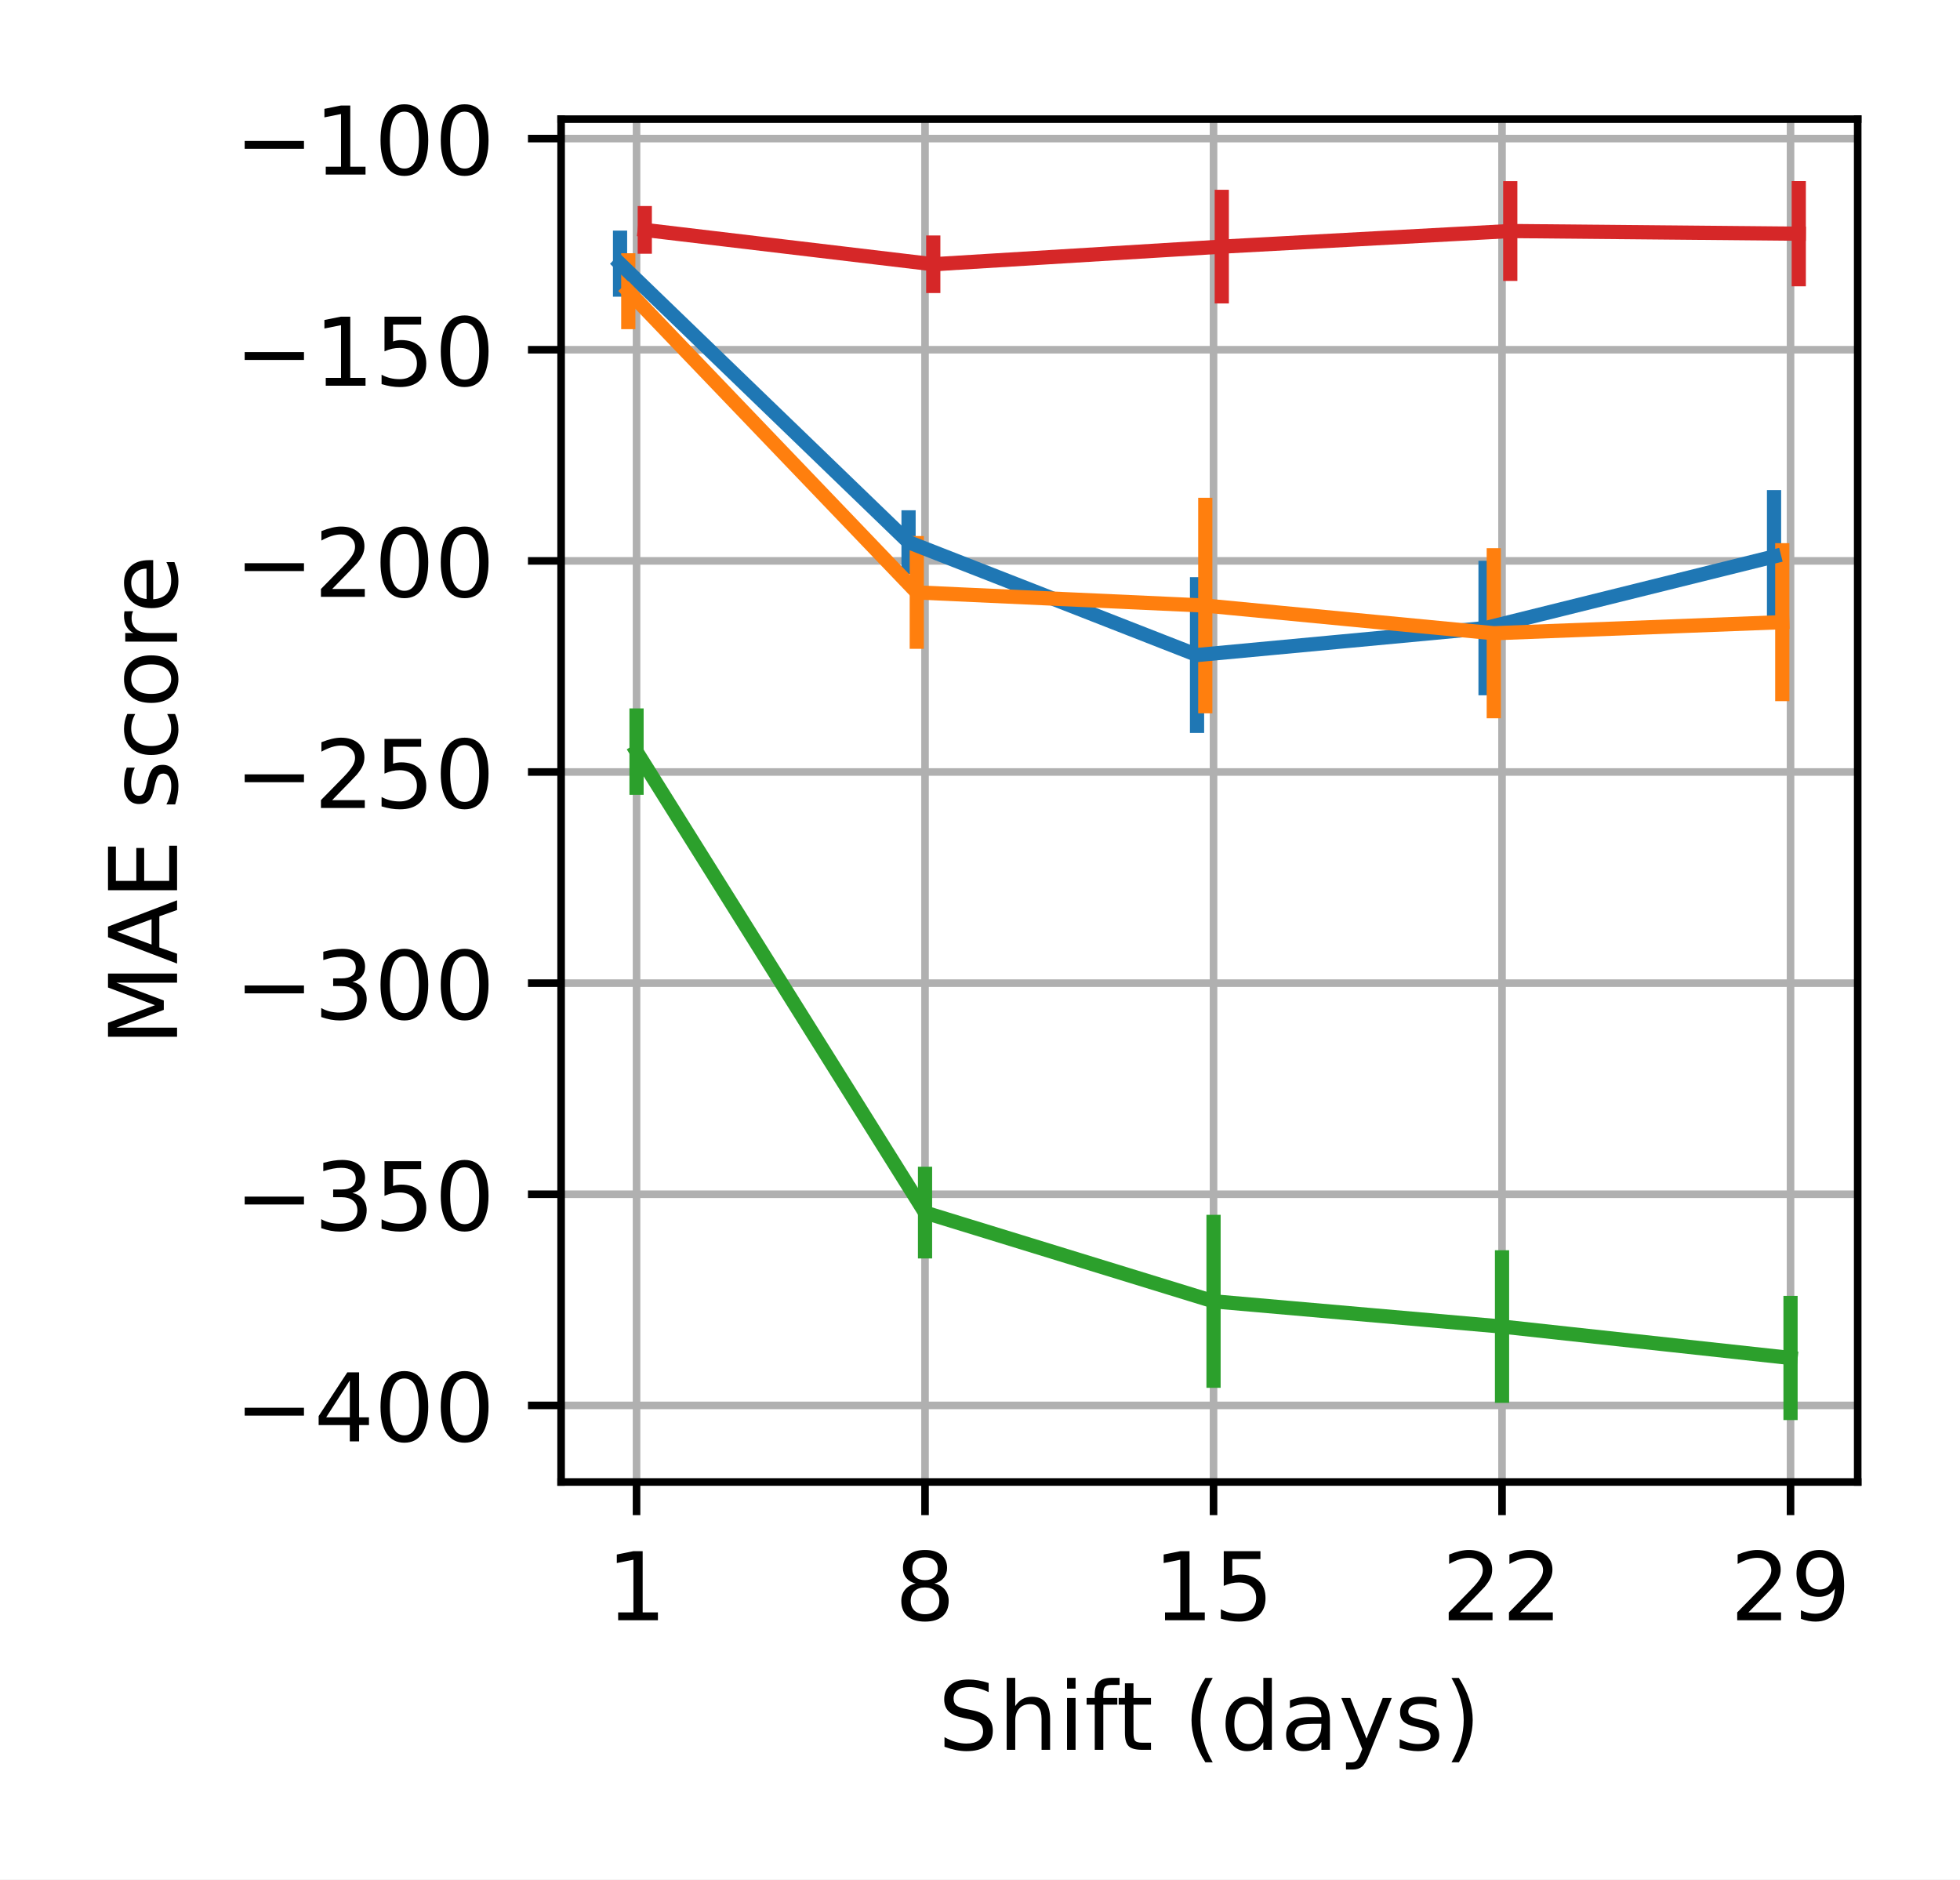
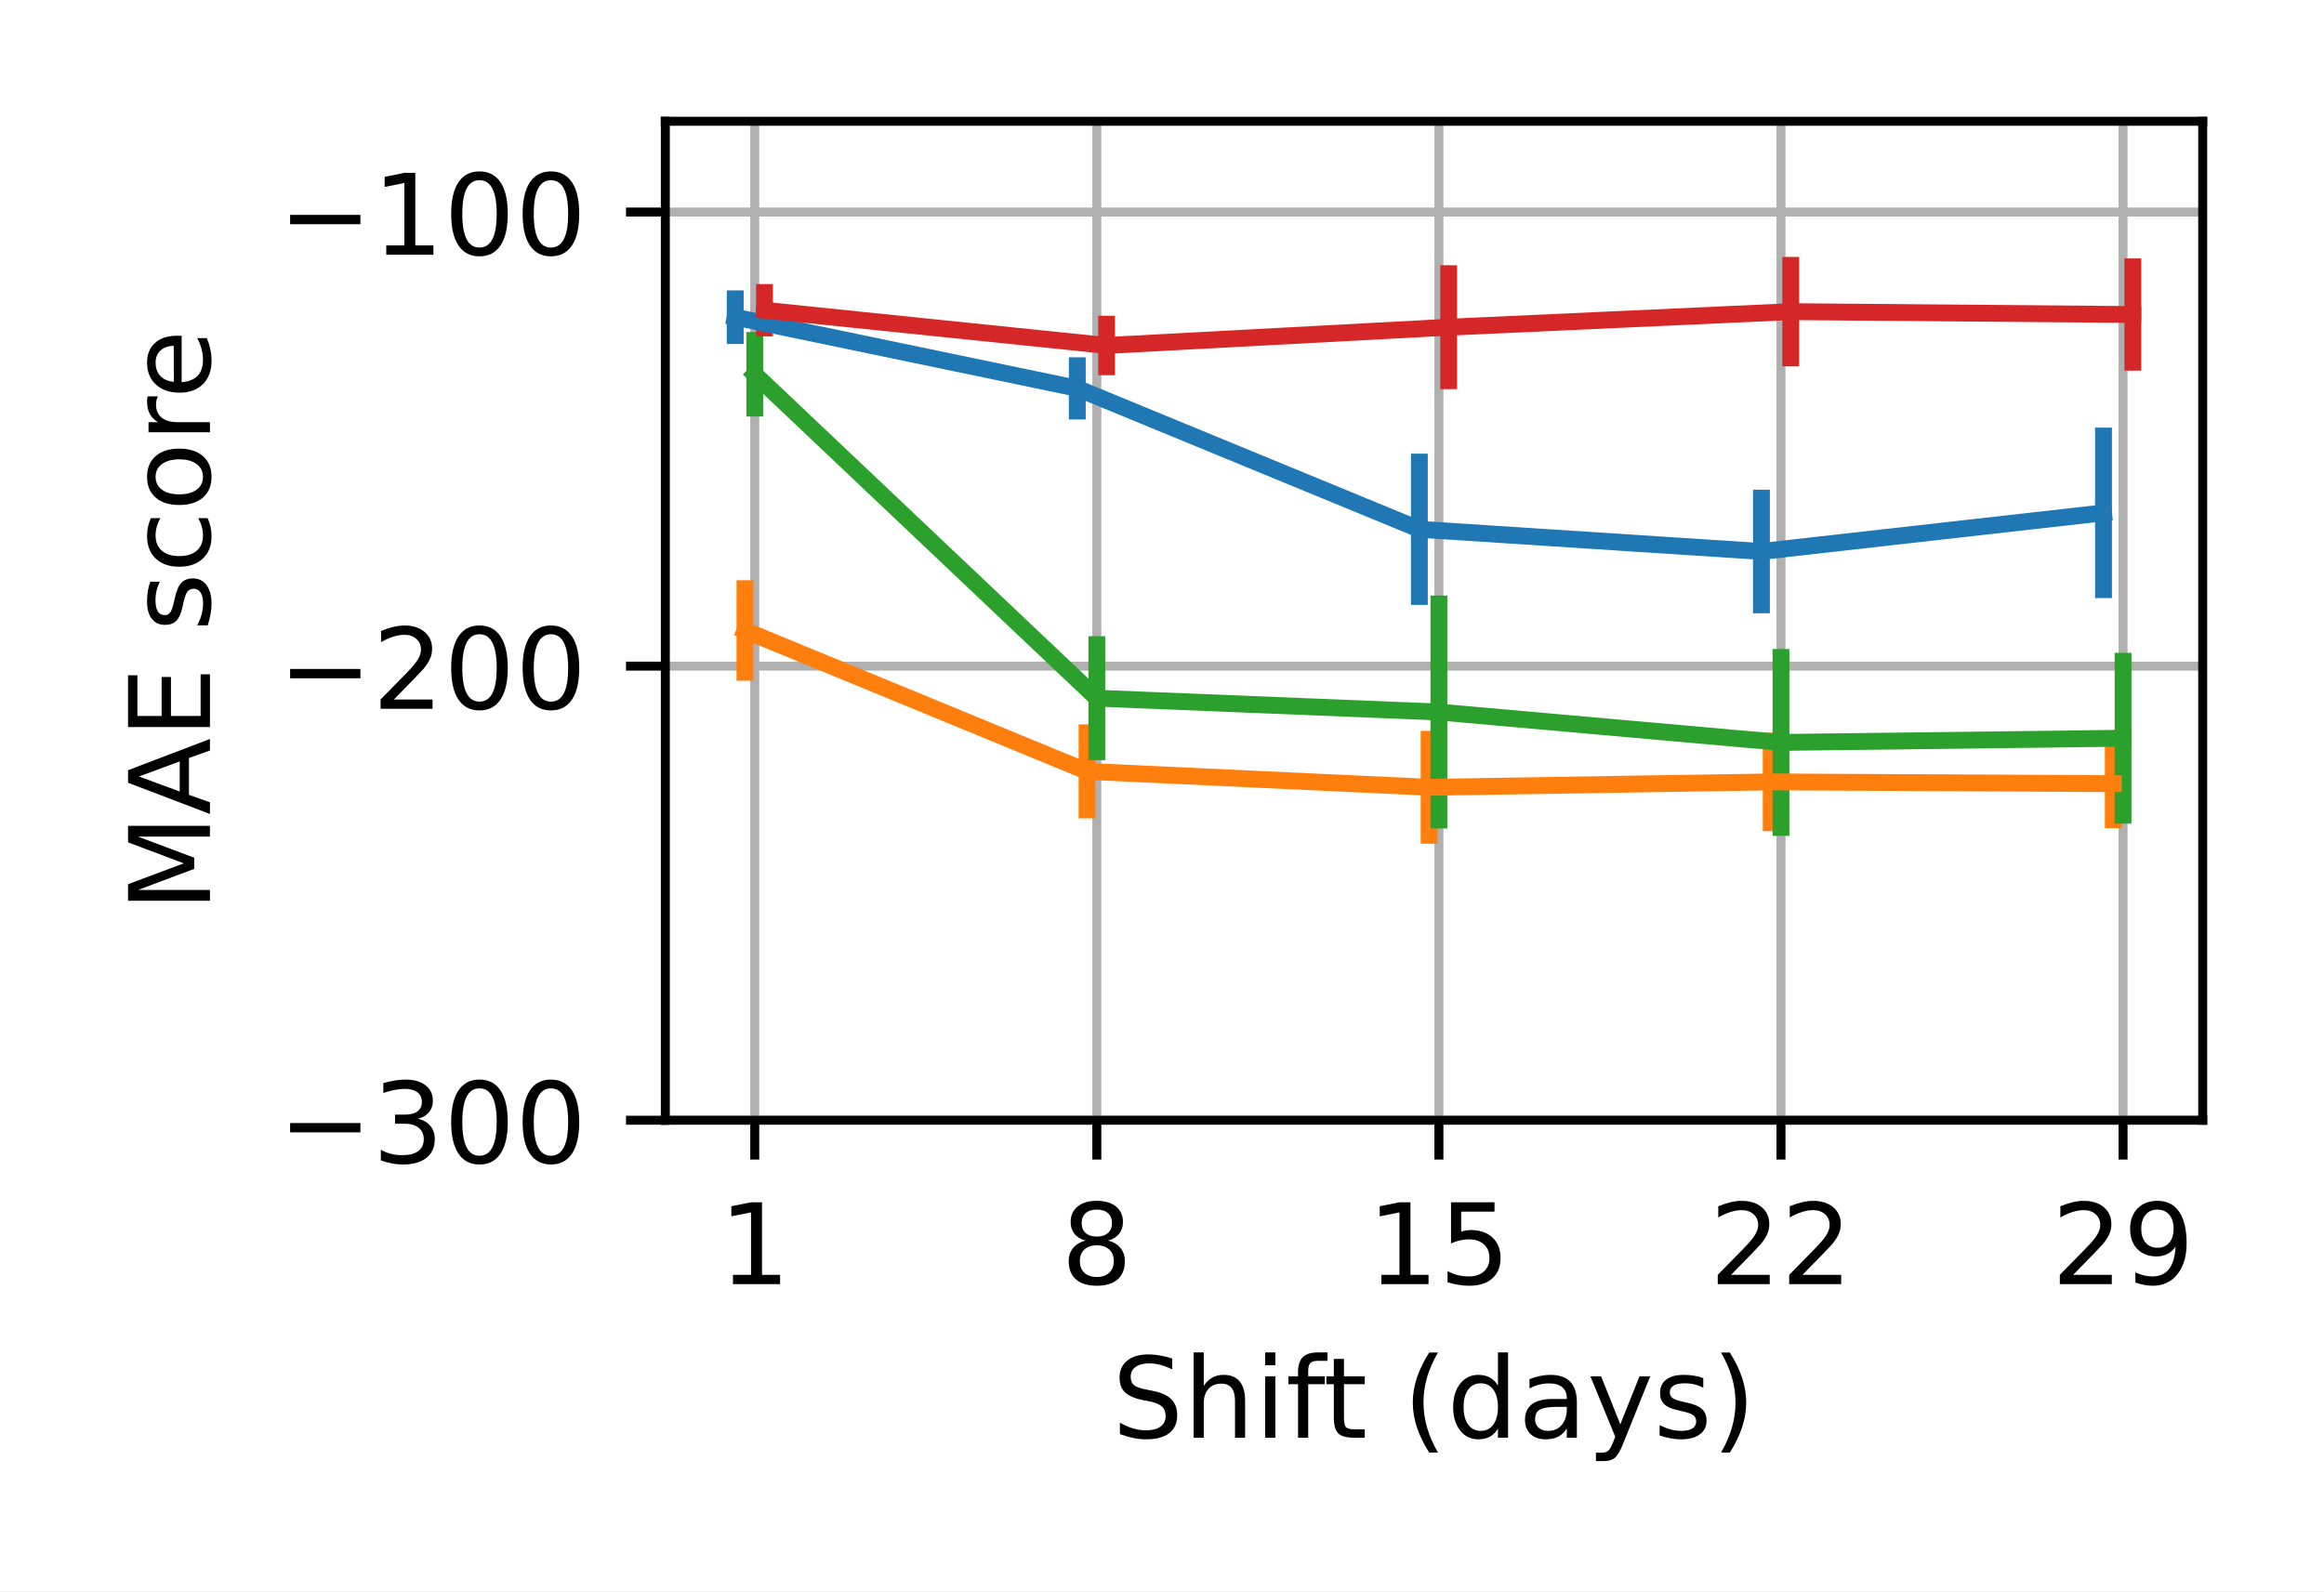
- <svg xmlns="http://www.w3.org/2000/svg" xmlns:xlink="http://www.w3.org/1999/xlink" height="198.425pt" version="1.1" viewBox="0 0 206.929 198.425" width="206.929pt">
+ <svg xmlns="http://www.w3.org/2000/svg" xmlns:xlink="http://www.w3.org/1999/xlink" height="141.732pt" version="1.1" viewBox="0 0 206.929 141.732" width="206.929pt">
  <defs>
    <style type="text/css">*{stroke-linecap:butt;stroke-linejoin:round;}</style>
  </defs>
  <g id="figure_1">
    <g id="patch_1">
-       <path d="M 0 198.425  L 206.929 198.425  L 206.929 0  L 0 0  z " style="fill:#ffffff;" />
+       <path d="M 0 141.732  L 206.929 141.732  L 206.929 0  L 0 0  z " style="fill:#ffffff;" />
    </g>
    <g id="axes_1">
      <g id="patch_2">
-         <path d="M 59.24 156.465  L 196.129 156.465  L 196.129 12.579  L 59.24 12.579  z " style="fill:#ffffff;" />
+         <path d="M 59.24 99.772  L 196.129 99.772  L 196.129 10.8  L 59.24 10.8  z " style="fill:#ffffff;" />
      </g>
      <g id="matplotlib.axis_1">
        <g id="xtick_1">
          <g id="line2d_1">
-             <path clip-path="url(#pddff4db08f)" d="M 67.203 156.465  L 67.203 12.579  " style="fill:none;stroke:#b0b0b0;stroke-linecap:square;stroke-width:0.8;" />
+             <path clip-path="url(#p6b38e0bba7)" d="M 67.203 99.772  L 67.203 10.8  " style="fill:none;stroke:#b0b0b0;stroke-linecap:square;stroke-width:0.8;" />
          </g>
          <g id="line2d_2">
            <defs>
-               <path d="M 0 0  L 0 3.5  " id="md00a65d563" style="stroke:#000000;stroke-width:0.8;" />
-             </defs>
-             <g>
-               <use style="stroke:#000000;stroke-width:0.8;" x="67.203" xlink:href="#md00a65d563" y="156.465" />
+               <path d="M 0 0  L 0 3.5  " id="m13d3755d2e" style="stroke:#000000;stroke-width:0.8;" />
+             </defs>
+             <g>
+               <use style="stroke:#000000;stroke-width:0.8;" x="67.203" xlink:href="#m13d3755d2e" y="99.772" />
            </g>
          </g>
          <g id="text_1">
-             <g transform="translate(64.02147 171.0636)scale(0.1 -0.1)">
+             <g transform="translate(64.02147 114.3707)scale(0.1 -0.1)">
              <defs>
                <path d="M 794 531  L 1825 531  L 1825 4091  L 703 3866  L 703 4441  L 1819 4666  L 2450 4666  L 2450 531  L 3481 531  L 3481 0  L 794 0  L 794 531  z " id="DejaVuSans-31" transform="scale(0.015625)" />
              </defs>
              <use xlink:href="#DejaVuSans-31" />
            </g>
          </g>
        </g>
        <g id="xtick_2">
          <g id="line2d_3">
-             <path clip-path="url(#pddff4db08f)" d="M 97.661 156.465  L 97.661 12.579  " style="fill:none;stroke:#b0b0b0;stroke-linecap:square;stroke-width:0.8;" />
+             <path clip-path="url(#p6b38e0bba7)" d="M 97.661 99.772  L 97.661 10.8  " style="fill:none;stroke:#b0b0b0;stroke-linecap:square;stroke-width:0.8;" />
          </g>
          <g id="line2d_4">
            <g>
-               <use style="stroke:#000000;stroke-width:0.8;" x="97.661" xlink:href="#md00a65d563" y="156.465" />
+               <use style="stroke:#000000;stroke-width:0.8;" x="97.661" xlink:href="#m13d3755d2e" y="99.772" />
            </g>
          </g>
          <g id="text_2">
-             <g transform="translate(94.47995 171.0636)scale(0.1 -0.1)">
+             <g transform="translate(94.47995 114.3707)scale(0.1 -0.1)">
              <defs>
                <path d="M 2034 2216  Q 1584 2216 1326 1975  Q 1069 1734 1069 1313  Q 1069 891 1326 650  Q 1584 409 2034 409  Q 2484 409 2743 651  Q 3003 894 3003 1313  Q 3003 1734 2745 1975  Q 2488 2216 2034 2216  z M 1403 2484  Q 997 2584 770 2862  Q 544 3141 544 3541  Q 544 4100 942 4425  Q 1341 4750 2034 4750  Q 2731 4750 3128 4425  Q 3525 4100 3525 3541  Q 3525 3141 3298 2862  Q 3072 2584 2669 2484  Q 3125 2378 3379 2068  Q 3634 1759 3634 1313  Q 3634 634 3220 271  Q 2806 -91 2034 -91  Q 1263 -91 848 271  Q 434 634 434 1313  Q 434 1759 690 2068  Q 947 2378 1403 2484  z M 1172 3481  Q 1172 3119 1398 2916  Q 1625 2713 2034 2713  Q 2441 2713 2670 2916  Q 2900 3119 2900 3481  Q 2900 3844 2670 4047  Q 2441 4250 2034 4250  Q 1625 4250 1398 4047  Q 1172 3844 1172 3481  z " id="DejaVuSans-38" transform="scale(0.015625)" />
              </defs>
              <use xlink:href="#DejaVuSans-38" />
            </g>
          </g>
        </g>
        <g id="xtick_3">
          <g id="line2d_5">
-             <path clip-path="url(#pddff4db08f)" d="M 128.12 156.465  L 128.12 12.579  " style="fill:none;stroke:#b0b0b0;stroke-linecap:square;stroke-width:0.8;" />
+             <path clip-path="url(#p6b38e0bba7)" d="M 128.12 99.772  L 128.12 10.8  " style="fill:none;stroke:#b0b0b0;stroke-linecap:square;stroke-width:0.8;" />
          </g>
          <g id="line2d_6">
            <g>
-               <use style="stroke:#000000;stroke-width:0.8;" x="128.12" xlink:href="#md00a65d563" y="156.465" />
+               <use style="stroke:#000000;stroke-width:0.8;" x="128.12" xlink:href="#m13d3755d2e" y="99.772" />
            </g>
          </g>
          <g id="text_3">
-             <g transform="translate(121.7572 171.0636)scale(0.1 -0.1)">
+             <g transform="translate(121.7572 114.3707)scale(0.1 -0.1)">
              <defs>
                <path d="M 691 4666  L 3169 4666  L 3169 4134  L 1269 4134  L 1269 2991  Q 1406 3038 1543 3061  Q 1681 3084 1819 3084  Q 2600 3084 3056 2656  Q 3513 2228 3513 1497  Q 3513 744 3044 326  Q 2575 -91 1722 -91  Q 1428 -91 1123 -41  Q 819 9 494 109  L 494 744  Q 775 591 1075 516  Q 1375 441 1709 441  Q 2250 441 2565 725  Q 2881 1009 2881 1497  Q 2881 1984 2565 2268  Q 2250 2553 1709 2553  Q 1456 2553 1204 2497  Q 953 2441 691 2322  L 691 4666  z " id="DejaVuSans-35" transform="scale(0.015625)" />
              </defs>
              <use xlink:href="#DejaVuSans-31" />
              <use x="63.623" xlink:href="#DejaVuSans-35" />
            </g>
          </g>
        </g>
        <g id="xtick_4">
          <g id="line2d_7">
-             <path clip-path="url(#pddff4db08f)" d="M 158.578 156.465  L 158.578 12.579  " style="fill:none;stroke:#b0b0b0;stroke-linecap:square;stroke-width:0.8;" />
+             <path clip-path="url(#p6b38e0bba7)" d="M 158.578 99.772  L 158.578 10.8  " style="fill:none;stroke:#b0b0b0;stroke-linecap:square;stroke-width:0.8;" />
          </g>
          <g id="line2d_8">
            <g>
-               <use style="stroke:#000000;stroke-width:0.8;" x="158.578" xlink:href="#md00a65d563" y="156.465" />
+               <use style="stroke:#000000;stroke-width:0.8;" x="158.578" xlink:href="#m13d3755d2e" y="99.772" />
            </g>
          </g>
          <g id="text_4">
-             <g transform="translate(152.2157 171.0636)scale(0.1 -0.1)">
+             <g transform="translate(152.2157 114.3707)scale(0.1 -0.1)">
              <defs>
                <path d="M 1228 531  L 3431 531  L 3431 0  L 469 0  L 469 531  Q 828 903 1448 1529  Q 2069 2156 2228 2338  Q 2531 2678 2651 2914  Q 2772 3150 2772 3378  Q 2772 3750 2511 3984  Q 2250 4219 1831 4219  Q 1534 4219 1204 4116  Q 875 4013 500 3803  L 500 4441  Q 881 4594 1212 4672  Q 1544 4750 1819 4750  Q 2544 4750 2975 4387  Q 3406 4025 3406 3419  Q 3406 3131 3298 2873  Q 3191 2616 2906 2266  Q 2828 2175 2409 1742  Q 1991 1309 1228 531  z " id="DejaVuSans-32" transform="scale(0.015625)" />
              </defs>
              <use xlink:href="#DejaVuSans-32" />
              <use x="63.623" xlink:href="#DejaVuSans-32" />
            </g>
          </g>
        </g>
        <g id="xtick_5">
          <g id="line2d_9">
-             <path clip-path="url(#pddff4db08f)" d="M 189.037 156.465  L 189.037 12.579  " style="fill:none;stroke:#b0b0b0;stroke-linecap:square;stroke-width:0.8;" />
+             <path clip-path="url(#p6b38e0bba7)" d="M 189.037 99.772  L 189.037 10.8  " style="fill:none;stroke:#b0b0b0;stroke-linecap:square;stroke-width:0.8;" />
          </g>
          <g id="line2d_10">
            <g>
-               <use style="stroke:#000000;stroke-width:0.8;" x="189.037" xlink:href="#md00a65d563" y="156.465" />
+               <use style="stroke:#000000;stroke-width:0.8;" x="189.037" xlink:href="#m13d3755d2e" y="99.772" />
            </g>
          </g>
          <g id="text_5">
-             <g transform="translate(182.6742 171.0636)scale(0.1 -0.1)">
+             <g transform="translate(182.6742 114.3707)scale(0.1 -0.1)">
              <defs>
                <path d="M 703 97  L 703 672  Q 941 559 1184 500  Q 1428 441 1663 441  Q 2288 441 2617 861  Q 2947 1281 2994 2138  Q 2813 1869 2534 1725  Q 2256 1581 1919 1581  Q 1219 1581 811 2004  Q 403 2428 403 3163  Q 403 3881 828 4315  Q 1253 4750 1959 4750  Q 2769 4750 3195 4129  Q 3622 3509 3622 2328  Q 3622 1225 3098 567  Q 2575 -91 1691 -91  Q 1453 -91 1209 -44  Q 966 3 703 97  z M 1959 2075  Q 2384 2075 2632 2365  Q 2881 2656 2881 3163  Q 2881 3666 2632 3958  Q 2384 4250 1959 4250  Q 1534 4250 1286 3958  Q 1038 3666 1038 3163  Q 1038 2656 1286 2365  Q 1534 2075 1959 2075  z " id="DejaVuSans-39" transform="scale(0.015625)" />
              </defs>
              <use xlink:href="#DejaVuSans-32" />
              <use x="63.623" xlink:href="#DejaVuSans-39" />
            </g>
          </g>
        </g>
        <g id="text_6">
-           <g transform="translate(99.02675 184.7418)scale(0.1 -0.1)">
+           <g transform="translate(99.02675 128.0488)scale(0.1 -0.1)">
            <defs>
              <path d="M 3425 4513  L 3425 3897  Q 3066 4069 2747 4153  Q 2428 4238 2131 4238  Q 1616 4238 1336 4038  Q 1056 3838 1056 3469  Q 1056 3159 1242 3001  Q 1428 2844 1947 2747  L 2328 2669  Q 3034 2534 3370 2195  Q 3706 1856 3706 1288  Q 3706 609 3251 259  Q 2797 -91 1919 -91  Q 1588 -91 1214 -16  Q 841 59 441 206  L 441 856  Q 825 641 1194 531  Q 1563 422 1919 422  Q 2459 422 2753 634  Q 3047 847 3047 1241  Q 3047 1584 2836 1778  Q 2625 1972 2144 2069  L 1759 2144  Q 1053 2284 737 2584  Q 422 2884 422 3419  Q 422 4038 858 4394  Q 1294 4750 2059 4750  Q 2388 4750 2728 4690  Q 3069 4631 3425 4513  z " id="DejaVuSans-53" transform="scale(0.015625)" />
              <path d="M 3513 2113  L 3513 0  L 2938 0  L 2938 2094  Q 2938 2591 2744 2837  Q 2550 3084 2163 3084  Q 1697 3084 1428 2787  Q 1159 2491 1159 1978  L 1159 0  L 581 0  L 581 4863  L 1159 4863  L 1159 2956  Q 1366 3272 1645 3428  Q 1925 3584 2291 3584  Q 2894 3584 3203 3211  Q 3513 2838 3513 2113  z " id="DejaVuSans-68" transform="scale(0.015625)" />
              <path d="M 603 3500  L 1178 3500  L 1178 0  L 603 0  L 603 3500  z M 603 4863  L 1178 4863  L 1178 4134  L 603 4134  L 603 4863  z " id="DejaVuSans-69" transform="scale(0.015625)" />
              <path d="M 2375 4863  L 2375 4384  L 1825 4384  Q 1516 4384 1395 4259  Q 1275 4134 1275 3809  L 1275 3500  L 2222 3500  L 2222 3053  L 1275 3053  L 1275 0  L 697 0  L 697 3053  L 147 3053  L 147 3500  L 697 3500  L 697 3744  Q 697 4328 969 4595  Q 1241 4863 1831 4863  L 2375 4863  z " id="DejaVuSans-66" transform="scale(0.015625)" />
              <path d="M 1172 4494  L 1172 3500  L 2356 3500  L 2356 3053  L 1172 3053  L 1172 1153  Q 1172 725 1289 603  Q 1406 481 1766 481  L 2356 481  L 2356 0  L 1766 0  Q 1100 0 847 248  Q 594 497 594 1153  L 594 3053  L 172 3053  L 172 3500  L 594 3500  L 594 4494  L 1172 4494  z " id="DejaVuSans-74" transform="scale(0.015625)" />
              <path id="DejaVuSans-20" transform="scale(0.015625)" />
              <path d="M 1984 4856  Q 1566 4138 1362 3434  Q 1159 2731 1159 2009  Q 1159 1288 1364 580  Q 1569 -128 1984 -844  L 1484 -844  Q 1016 -109 783 600  Q 550 1309 550 2009  Q 550 2706 781 3412  Q 1013 4119 1484 4856  L 1984 4856  z " id="DejaVuSans-28" transform="scale(0.015625)" />
              <path d="M 2906 2969  L 2906 4863  L 3481 4863  L 3481 0  L 2906 0  L 2906 525  Q 2725 213 2448 61  Q 2172 -91 1784 -91  Q 1150 -91 751 415  Q 353 922 353 1747  Q 353 2572 751 3078  Q 1150 3584 1784 3584  Q 2172 3584 2448 3432  Q 2725 3281 2906 2969  z M 947 1747  Q 947 1113 1208 752  Q 1469 391 1925 391  Q 2381 391 2643 752  Q 2906 1113 2906 1747  Q 2906 2381 2643 2742  Q 2381 3103 1925 3103  Q 1469 3103 1208 2742  Q 947 2381 947 1747  z " id="DejaVuSans-64" transform="scale(0.015625)" />
              <path d="M 2194 1759  Q 1497 1759 1228 1600  Q 959 1441 959 1056  Q 959 750 1161 570  Q 1363 391 1709 391  Q 2188 391 2477 730  Q 2766 1069 2766 1631  L 2766 1759  L 2194 1759  z M 3341 1997  L 3341 0  L 2766 0  L 2766 531  Q 2569 213 2275 61  Q 1981 -91 1556 -91  Q 1019 -91 701 211  Q 384 513 384 1019  Q 384 1609 779 1909  Q 1175 2209 1959 2209  L 2766 2209  L 2766 2266  Q 2766 2663 2505 2880  Q 2244 3097 1772 3097  Q 1472 3097 1187 3025  Q 903 2953 641 2809  L 641 3341  Q 956 3463 1253 3523  Q 1550 3584 1831 3584  Q 2591 3584 2966 3190  Q 3341 2797 3341 1997  z " id="DejaVuSans-61" transform="scale(0.015625)" />
              <path d="M 2059 -325  Q 1816 -950 1584 -1140  Q 1353 -1331 966 -1331  L 506 -1331  L 506 -850  L 844 -850  Q 1081 -850 1212 -737  Q 1344 -625 1503 -206  L 1606 56  L 191 3500  L 800 3500  L 1894 763  L 2988 3500  L 3597 3500  L 2059 -325  z " id="DejaVuSans-79" transform="scale(0.015625)" />
              <path d="M 2834 3397  L 2834 2853  Q 2591 2978 2328 3040  Q 2066 3103 1784 3103  Q 1356 3103 1142 2972  Q 928 2841 928 2578  Q 928 2378 1081 2264  Q 1234 2150 1697 2047  L 1894 2003  Q 2506 1872 2764 1633  Q 3022 1394 3022 966  Q 3022 478 2636 193  Q 2250 -91 1575 -91  Q 1294 -91 989 -36  Q 684 19 347 128  L 347 722  Q 666 556 975 473  Q 1284 391 1588 391  Q 1994 391 2212 530  Q 2431 669 2431 922  Q 2431 1156 2273 1281  Q 2116 1406 1581 1522  L 1381 1569  Q 847 1681 609 1914  Q 372 2147 372 2553  Q 372 3047 722 3315  Q 1072 3584 1716 3584  Q 2034 3584 2315 3537  Q 2597 3491 2834 3397  z " id="DejaVuSans-73" transform="scale(0.015625)" />
              <path d="M 513 4856  L 1013 4856  Q 1481 4119 1714 3412  Q 1947 2706 1947 2009  Q 1947 1309 1714 600  Q 1481 -109 1013 -844  L 513 -844  Q 928 -128 1133 580  Q 1338 1288 1338 2009  Q 1338 2731 1133 3434  Q 928 4138 513 4856  z " id="DejaVuSans-29" transform="scale(0.015625)" />
            </defs>
            <use xlink:href="#DejaVuSans-53" />
            <use x="63.477" xlink:href="#DejaVuSans-68" />
            <use x="126.855" xlink:href="#DejaVuSans-69" />
            <use x="154.639" xlink:href="#DejaVuSans-66" />
            <use x="188.094" xlink:href="#DejaVuSans-74" />
            <use x="227.303" xlink:href="#DejaVuSans-20" />
            <use x="259.09" xlink:href="#DejaVuSans-28" />
            <use x="298.104" xlink:href="#DejaVuSans-64" />
            <use x="361.58" xlink:href="#DejaVuSans-61" />
            <use x="422.859" xlink:href="#DejaVuSans-79" />
            <use x="482.039" xlink:href="#DejaVuSans-73" />
            <use x="534.139" xlink:href="#DejaVuSans-29" />
          </g>
        </g>
      </g>
      <g id="matplotlib.axis_2">
        <g id="ytick_1">
          <g id="line2d_11">
-             <path clip-path="url(#pddff4db08f)" d="M 59.24 148.378  L 196.129 148.378  " style="fill:none;stroke:#b0b0b0;stroke-linecap:square;stroke-width:0.8;" />
+             <path clip-path="url(#p6b38e0bba7)" d="M 59.24 99.772  L 196.129 99.772  " style="fill:none;stroke:#b0b0b0;stroke-linecap:square;stroke-width:0.8;" />
          </g>
          <g id="line2d_12">
            <defs>
-               <path d="M 0 0  L -3.5 0  " id="m539c60e7c7" style="stroke:#000000;stroke-width:0.8;" />
-             </defs>
-             <g>
-               <use style="stroke:#000000;stroke-width:0.8;" x="59.24" xlink:href="#m539c60e7c7" y="148.378" />
+               <path d="M 0 0  L -3.5 0  " id="mdab1c4f22a" style="stroke:#000000;stroke-width:0.8;" />
+             </defs>
+             <g>
+               <use style="stroke:#000000;stroke-width:0.8;" x="59.24" xlink:href="#mdab1c4f22a" y="99.772" />
            </g>
          </g>
          <g id="text_7">
-             <g transform="translate(24.77281 152.177)scale(0.1 -0.1)">
+             <g transform="translate(24.77281 103.5715)scale(0.1 -0.1)">
              <defs>
                <path d="M 678 2272  L 4684 2272  L 4684 1741  L 678 1741  L 678 2272  z " id="DejaVuSans-2212" transform="scale(0.015625)" />
-                 <path d="M 2419 4116  L 825 1625  L 2419 1625  L 2419 4116  z M 2253 4666  L 3047 4666  L 3047 1625  L 3713 1625  L 3713 1100  L 3047 1100  L 3047 0  L 2419 0  L 2419 1100  L 313 1100  L 313 1709  L 2253 4666  z " id="DejaVuSans-34" transform="scale(0.015625)" />
+                 <path d="M 2597 2516  Q 3050 2419 3304 2112  Q 3559 1806 3559 1356  Q 3559 666 3084 287  Q 2609 -91 1734 -91  Q 1441 -91 1130 -33  Q 819 25 488 141  L 488 750  Q 750 597 1062 519  Q 1375 441 1716 441  Q 2309 441 2620 675  Q 2931 909 2931 1356  Q 2931 1769 2642 2001  Q 2353 2234 1838 2234  L 1294 2234  L 1294 2753  L 1863 2753  Q 2328 2753 2575 2939  Q 2822 3125 2822 3475  Q 2822 3834 2567 4026  Q 2313 4219 1838 4219  Q 1578 4219 1281 4162  Q 984 4106 628 3988  L 628 4550  Q 988 4650 1302 4700  Q 1616 4750 1894 4750  Q 2613 4750 3031 4423  Q 3450 4097 3450 3541  Q 3450 3153 3228 2886  Q 3006 2619 2597 2516  z " id="DejaVuSans-33" transform="scale(0.015625)" />
                <path d="M 2034 4250  Q 1547 4250 1301 3770  Q 1056 3291 1056 2328  Q 1056 1369 1301 889  Q 1547 409 2034 409  Q 2525 409 2770 889  Q 3016 1369 3016 2328  Q 3016 3291 2770 3770  Q 2525 4250 2034 4250  z M 2034 4750  Q 2819 4750 3233 4129  Q 3647 3509 3647 2328  Q 3647 1150 3233 529  Q 2819 -91 2034 -91  Q 1250 -91 836 529  Q 422 1150 422 2328  Q 422 3509 836 4129  Q 1250 4750 2034 4750  z " id="DejaVuSans-30" transform="scale(0.015625)" />
              </defs>
-               <use xlink:href="#DejaVuSans-2212" />
-               <use x="83.789" xlink:href="#DejaVuSans-34" />
-               <use x="147.412" xlink:href="#DejaVuSans-30" />
-               <use x="211.035" xlink:href="#DejaVuSans-30" />
-             </g>
-           </g>
-         </g>
-         <g id="ytick_2">
-           <g id="line2d_13">
-             <path clip-path="url(#pddff4db08f)" d="M 59.24 126.087  L 196.129 126.087  " style="fill:none;stroke:#b0b0b0;stroke-linecap:square;stroke-width:0.8;" />
-           </g>
-           <g id="line2d_14">
-             <g>
-               <use style="stroke:#000000;stroke-width:0.8;" x="59.24" xlink:href="#m539c60e7c7" y="126.087" />
-             </g>
-           </g>
-           <g id="text_8">
-             <g transform="translate(24.77281 129.8862)scale(0.1 -0.1)">
-               <defs>
-                 <path d="M 2597 2516  Q 3050 2419 3304 2112  Q 3559 1806 3559 1356  Q 3559 666 3084 287  Q 2609 -91 1734 -91  Q 1441 -91 1130 -33  Q 819 25 488 141  L 488 750  Q 750 597 1062 519  Q 1375 441 1716 441  Q 2309 441 2620 675  Q 2931 909 2931 1356  Q 2931 1769 2642 2001  Q 2353 2234 1838 2234  L 1294 2234  L 1294 2753  L 1863 2753  Q 2328 2753 2575 2939  Q 2822 3125 2822 3475  Q 2822 3834 2567 4026  Q 2313 4219 1838 4219  Q 1578 4219 1281 4162  Q 984 4106 628 3988  L 628 4550  Q 988 4650 1302 4700  Q 1616 4750 1894 4750  Q 2613 4750 3031 4423  Q 3450 4097 3450 3541  Q 3450 3153 3228 2886  Q 3006 2619 2597 2516  z " id="DejaVuSans-33" transform="scale(0.015625)" />
-               </defs>
-               <use xlink:href="#DejaVuSans-2212" />
-               <use x="83.789" xlink:href="#DejaVuSans-33" />
-               <use x="147.412" xlink:href="#DejaVuSans-35" />
-               <use x="211.035" xlink:href="#DejaVuSans-30" />
-             </g>
-           </g>
-         </g>
-         <g id="ytick_3">
-           <g id="line2d_15">
-             <path clip-path="url(#pddff4db08f)" d="M 59.24 103.796  L 196.129 103.796  " style="fill:none;stroke:#b0b0b0;stroke-linecap:square;stroke-width:0.8;" />
-           </g>
-           <g id="line2d_16">
-             <g>
-               <use style="stroke:#000000;stroke-width:0.8;" x="59.24" xlink:href="#m539c60e7c7" y="103.796" />
-             </g>
-           </g>
-           <g id="text_9">
-             <g transform="translate(24.77281 107.5954)scale(0.1 -0.1)">
              <use xlink:href="#DejaVuSans-2212" />
              <use x="83.789" xlink:href="#DejaVuSans-33" />
              <use x="147.412" xlink:href="#DejaVuSans-30" />
              <use x="211.035" xlink:href="#DejaVuSans-30" />
            </g>
          </g>
        </g>
-         <g id="ytick_4">
-           <g id="line2d_17">
-             <path clip-path="url(#pddff4db08f)" d="M 59.24 81.505  L 196.129 81.505  " style="fill:none;stroke:#b0b0b0;stroke-linecap:square;stroke-width:0.8;" />
-           </g>
-           <g id="line2d_18">
-             <g>
-               <use style="stroke:#000000;stroke-width:0.8;" x="59.24" xlink:href="#m539c60e7c7" y="81.505" />
-             </g>
-           </g>
-           <g id="text_10">
-             <g transform="translate(24.77281 85.30457)scale(0.1 -0.1)">
-               <use xlink:href="#DejaVuSans-2212" />
-               <use x="83.789" xlink:href="#DejaVuSans-32" />
-               <use x="147.412" xlink:href="#DejaVuSans-35" />
-               <use x="211.035" xlink:href="#DejaVuSans-30" />
-             </g>
-           </g>
-         </g>
-         <g id="ytick_5">
-           <g id="line2d_19">
-             <path clip-path="url(#pddff4db08f)" d="M 59.24 59.215  L 196.129 59.215  " style="fill:none;stroke:#b0b0b0;stroke-linecap:square;stroke-width:0.8;" />
-           </g>
-           <g id="line2d_20">
-             <g>
-               <use style="stroke:#000000;stroke-width:0.8;" x="59.24" xlink:href="#m539c60e7c7" y="59.215" />
-             </g>
-           </g>
-           <g id="text_11">
-             <g transform="translate(24.77281 63.01376)scale(0.1 -0.1)">
+         <g id="ytick_2">
+           <g id="line2d_13">
+             <path clip-path="url(#p6b38e0bba7)" d="M 59.24 59.33  L 196.129 59.33  " style="fill:none;stroke:#b0b0b0;stroke-linecap:square;stroke-width:0.8;" />
+           </g>
+           <g id="line2d_14">
+             <g>
+               <use style="stroke:#000000;stroke-width:0.8;" x="59.24" xlink:href="#mdab1c4f22a" y="59.33" />
+             </g>
+           </g>
+           <g id="text_8">
+             <g transform="translate(24.77281 63.12956)scale(0.1 -0.1)">
              <use xlink:href="#DejaVuSans-2212" />
              <use x="83.789" xlink:href="#DejaVuSans-32" />
              <use x="147.412" xlink:href="#DejaVuSans-30" />
              <use x="211.035" xlink:href="#DejaVuSans-30" />
            </g>
          </g>
        </g>
-         <g id="ytick_6">
-           <g id="line2d_21">
-             <path clip-path="url(#pddff4db08f)" d="M 59.24 36.924  L 196.129 36.924  " style="fill:none;stroke:#b0b0b0;stroke-linecap:square;stroke-width:0.8;" />
-           </g>
-           <g id="line2d_22">
-             <g>
-               <use style="stroke:#000000;stroke-width:0.8;" x="59.24" xlink:href="#m539c60e7c7" y="36.924" />
-             </g>
-           </g>
-           <g id="text_12">
-             <g transform="translate(24.77281 40.72295)scale(0.1 -0.1)">
-               <use xlink:href="#DejaVuSans-2212" />
-               <use x="83.789" xlink:href="#DejaVuSans-31" />
-               <use x="147.412" xlink:href="#DejaVuSans-35" />
-               <use x="211.035" xlink:href="#DejaVuSans-30" />
-             </g>
-           </g>
-         </g>
-         <g id="ytick_7">
-           <g id="line2d_23">
-             <path clip-path="url(#pddff4db08f)" d="M 59.24 14.633  L 196.129 14.633  " style="fill:none;stroke:#b0b0b0;stroke-linecap:square;stroke-width:0.8;" />
-           </g>
-           <g id="line2d_24">
-             <g>
-               <use style="stroke:#000000;stroke-width:0.8;" x="59.24" xlink:href="#m539c60e7c7" y="14.633" />
-             </g>
-           </g>
-           <g id="text_13">
-             <g transform="translate(24.77281 18.43214)scale(0.1 -0.1)">
+         <g id="ytick_3">
+           <g id="line2d_15">
+             <path clip-path="url(#p6b38e0bba7)" d="M 59.24 18.888  L 196.129 18.888  " style="fill:none;stroke:#b0b0b0;stroke-linecap:square;stroke-width:0.8;" />
+           </g>
+           <g id="line2d_16">
+             <g>
+               <use style="stroke:#000000;stroke-width:0.8;" x="59.24" xlink:href="#mdab1c4f22a" y="18.888" />
+             </g>
+           </g>
+           <g id="text_9">
+             <g transform="translate(24.77281 22.68761)scale(0.1 -0.1)">
              <use xlink:href="#DejaVuSans-2212" />
              <use x="83.789" xlink:href="#DejaVuSans-31" />
              <use x="147.412" xlink:href="#DejaVuSans-30" />
              <use x="211.035" xlink:href="#DejaVuSans-30" />
            </g>
          </g>
        </g>
-         <g id="text_14">
-           <g transform="translate(18.69312 110.4375)rotate(-90)scale(0.1 -0.1)">
+         <g id="text_10">
+           <g transform="translate(18.69312 81.20177)rotate(-90)scale(0.1 -0.1)">
            <defs>
              <path d="M 628 4666  L 1569 4666  L 2759 1491  L 3956 4666  L 4897 4666  L 4897 0  L 4281 0  L 4281 4097  L 3078 897  L 2444 897  L 1241 4097  L 1241 0  L 628 0  L 628 4666  z " id="DejaVuSans-4d" transform="scale(0.015625)" />
              <path d="M 2188 4044  L 1331 1722  L 3047 1722  L 2188 4044  z M 1831 4666  L 2547 4666  L 4325 0  L 3669 0  L 3244 1197  L 1141 1197  L 716 0  L 50 0  L 1831 4666  z " id="DejaVuSans-41" transform="scale(0.015625)" />
              <path d="M 628 4666  L 3578 4666  L 3578 4134  L 1259 4134  L 1259 2753  L 3481 2753  L 3481 2222  L 1259 2222  L 1259 531  L 3634 531  L 3634 0  L 628 0  L 628 4666  z " id="DejaVuSans-45" transform="scale(0.015625)" />
              <path d="M 3122 3366  L 3122 2828  Q 2878 2963 2633 3030  Q 2388 3097 2138 3097  Q 1578 3097 1268 2742  Q 959 2388 959 1747  Q 959 1106 1268 751  Q 1578 397 2138 397  Q 2388 397 2633 464  Q 2878 531 3122 666  L 3122 134  Q 2881 22 2623 -34  Q 2366 -91 2075 -91  Q 1284 -91 818 406  Q 353 903 353 1747  Q 353 2603 823 3093  Q 1294 3584 2113 3584  Q 2378 3584 2631 3529  Q 2884 3475 3122 3366  z " id="DejaVuSans-63" transform="scale(0.015625)" />
              <path d="M 1959 3097  Q 1497 3097 1228 2736  Q 959 2375 959 1747  Q 959 1119 1226 758  Q 1494 397 1959 397  Q 2419 397 2687 759  Q 2956 1122 2956 1747  Q 2956 2369 2687 2733  Q 2419 3097 1959 3097  z M 1959 3584  Q 2709 3584 3137 3096  Q 3566 2609 3566 1747  Q 3566 888 3137 398  Q 2709 -91 1959 -91  Q 1206 -91 779 398  Q 353 888 353 1747  Q 353 2609 779 3096  Q 1206 3584 1959 3584  z " id="DejaVuSans-6f" transform="scale(0.015625)" />
              <path d="M 2631 2963  Q 2534 3019 2420 3045  Q 2306 3072 2169 3072  Q 1681 3072 1420 2755  Q 1159 2438 1159 1844  L 1159 0  L 581 0  L 581 3500  L 1159 3500  L 1159 2956  Q 1341 3275 1631 3429  Q 1922 3584 2338 3584  Q 2397 3584 2469 3576  Q 2541 3569 2628 3553  L 2631 2963  z " id="DejaVuSans-72" transform="scale(0.015625)" />
              <path d="M 3597 1894  L 3597 1613  L 953 1613  Q 991 1019 1311 708  Q 1631 397 2203 397  Q 2534 397 2845 478  Q 3156 559 3463 722  L 3463 178  Q 3153 47 2828 -22  Q 2503 -91 2169 -91  Q 1331 -91 842 396  Q 353 884 353 1716  Q 353 2575 817 3079  Q 1281 3584 2069 3584  Q 2775 3584 3186 3129  Q 3597 2675 3597 1894  z M 3022 2063  Q 3016 2534 2758 2815  Q 2500 3097 2075 3097  Q 1594 3097 1305 2825  Q 1016 2553 972 2059  L 3022 2063  z " id="DejaVuSans-65" transform="scale(0.015625)" />
            </defs>
            <use xlink:href="#DejaVuSans-4d" />
            <use x="86.279" xlink:href="#DejaVuSans-41" />
            <use x="154.688" xlink:href="#DejaVuSans-45" />
            <use x="217.871" xlink:href="#DejaVuSans-20" />
            <use x="249.658" xlink:href="#DejaVuSans-73" />
            <use x="301.758" xlink:href="#DejaVuSans-63" />
            <use x="356.738" xlink:href="#DejaVuSans-6f" />
            <use x="417.92" xlink:href="#DejaVuSans-72" />
            <use x="456.783" xlink:href="#DejaVuSans-65" />
          </g>
        </g>
      </g>
      <g id="LineCollection_1">
-         <path clip-path="url(#pddff4db08f)" d="M 65.462 31.327  L 65.462 24.348  " style="fill:none;stroke:#1f77b4;stroke-width:1.5;" />
-         <path clip-path="url(#pddff4db08f)" d="M 95.921 60.615  L 95.921 53.873  " style="fill:none;stroke:#1f77b4;stroke-width:1.5;" />
-         <path clip-path="url(#pddff4db08f)" d="M 126.379 77.379  L 126.379 60.934  " style="fill:none;stroke:#1f77b4;stroke-width:1.5;" />
-         <path clip-path="url(#pddff4db08f)" d="M 156.838 73.408  L 156.838 59.209  " style="fill:none;stroke:#1f77b4;stroke-width:1.5;" />
-         <path clip-path="url(#pddff4db08f)" d="M 187.296 65.758  L 187.296 51.745  " style="fill:none;stroke:#1f77b4;stroke-width:1.5;" />
+         <path clip-path="url(#p6b38e0bba7)" d="M 65.462 30.637  L 65.462 25.862  " style="fill:none;stroke:#1f77b4;stroke-width:1.5;" />
+         <path clip-path="url(#p6b38e0bba7)" d="M 95.921 37.355  L 95.921 31.821  " style="fill:none;stroke:#1f77b4;stroke-width:1.5;" />
+         <path clip-path="url(#p6b38e0bba7)" d="M 126.379 53.875  L 126.379 40.402  " style="fill:none;stroke:#1f77b4;stroke-width:1.5;" />
+         <path clip-path="url(#p6b38e0bba7)" d="M 156.838 54.618  L 156.838 43.615  " style="fill:none;stroke:#1f77b4;stroke-width:1.5;" />
+         <path clip-path="url(#p6b38e0bba7)" d="M 187.296 53.266  L 187.296 38.087  " style="fill:none;stroke:#1f77b4;stroke-width:1.5;" />
      </g>
      <g id="LineCollection_2">
-         <path clip-path="url(#pddff4db08f)" d="M 66.332 34.754  L 66.332 26.735  " style="fill:none;stroke:#ff7f0e;stroke-width:1.5;" />
-         <path clip-path="url(#pddff4db08f)" d="M 96.791 68.501  L 96.791 56.593  " style="fill:none;stroke:#ff7f0e;stroke-width:1.5;" />
-         <path clip-path="url(#pddff4db08f)" d="M 127.249 75.313  L 127.249 52.555  " style="fill:none;stroke:#ff7f0e;stroke-width:1.5;" />
-         <path clip-path="url(#pddff4db08f)" d="M 157.708 75.836  L 157.708 57.876  " style="fill:none;stroke:#ff7f0e;stroke-width:1.5;" />
-         <path clip-path="url(#pddff4db08f)" d="M 188.166 74.028  L 188.166 57.342  " style="fill:none;stroke:#ff7f0e;stroke-width:1.5;" />
+         <path clip-path="url(#p6b38e0bba7)" d="M 66.332 60.629  L 66.332 51.675  " style="fill:none;stroke:#ff7f0e;stroke-width:1.5;" />
+         <path clip-path="url(#p6b38e0bba7)" d="M 96.791 72.881  L 96.791 64.519  " style="fill:none;stroke:#ff7f0e;stroke-width:1.5;" />
+         <path clip-path="url(#p6b38e0bba7)" d="M 127.249 75.142  L 127.249 65.094  " style="fill:none;stroke:#ff7f0e;stroke-width:1.5;" />
+         <path clip-path="url(#p6b38e0bba7)" d="M 157.708 74.024  L 157.708 65.253  " style="fill:none;stroke:#ff7f0e;stroke-width:1.5;" />
+         <path clip-path="url(#p6b38e0bba7)" d="M 188.166 73.756  L 188.166 65.836  " style="fill:none;stroke:#ff7f0e;stroke-width:1.5;" />
      </g>
      <g id="LineCollection_3">
-         <path clip-path="url(#pddff4db08f)" d="M 67.203 83.919  L 67.203 74.79  " style="fill:none;stroke:#2ca02c;stroke-width:1.5;" />
-         <path clip-path="url(#pddff4db08f)" d="M 97.661 132.866  L 97.661 123.181  " style="fill:none;stroke:#2ca02c;stroke-width:1.5;" />
-         <path clip-path="url(#pddff4db08f)" d="M 128.12 146.523  L 128.12 128.259  " style="fill:none;stroke:#2ca02c;stroke-width:1.5;" />
-         <path clip-path="url(#pddff4db08f)" d="M 158.578 148.112  L 158.578 132  " style="fill:none;stroke:#2ca02c;stroke-width:1.5;" />
-         <path clip-path="url(#pddff4db08f)" d="M 189.037 149.925  L 189.037 136.818  " style="fill:none;stroke:#2ca02c;stroke-width:1.5;" />
+         <path clip-path="url(#p6b38e0bba7)" d="M 67.203 37.097  L 67.203 29.569  " style="fill:none;stroke:#2ca02c;stroke-width:1.5;" />
+         <path clip-path="url(#p6b38e0bba7)" d="M 97.661 67.701  L 97.661 56.662  " style="fill:none;stroke:#2ca02c;stroke-width:1.5;" />
+         <path clip-path="url(#p6b38e0bba7)" d="M 128.12 73.787  L 128.12 53.041  " style="fill:none;stroke:#2ca02c;stroke-width:1.5;" />
+         <path clip-path="url(#p6b38e0bba7)" d="M 158.578 74.444  L 158.578 57.802  " style="fill:none;stroke:#2ca02c;stroke-width:1.5;" />
+         <path clip-path="url(#p6b38e0bba7)" d="M 189.037 73.353  L 189.037 58.145  " style="fill:none;stroke:#2ca02c;stroke-width:1.5;" />
      </g>
      <g id="LineCollection_4">
-         <path clip-path="url(#pddff4db08f)" d="M 68.073 26.792  L 68.073 21.755  " style="fill:none;stroke:#d62728;stroke-width:1.5;" />
-         <path clip-path="url(#pddff4db08f)" d="M 98.531 30.939  L 98.531 24.859  " style="fill:none;stroke:#d62728;stroke-width:1.5;" />
-         <path clip-path="url(#pddff4db08f)" d="M 128.99 32.04  L 128.99 20.038  " style="fill:none;stroke:#d62728;stroke-width:1.5;" />
-         <path clip-path="url(#pddff4db08f)" d="M 159.448 29.657  L 159.448 19.126  " style="fill:none;stroke:#d62728;stroke-width:1.5;" />
-         <path clip-path="url(#pddff4db08f)" d="M 189.907 30.23  L 189.907 19.119  " style="fill:none;stroke:#d62728;stroke-width:1.5;" />
-       </g>
-       <g id="line2d_25">
-         <path clip-path="url(#pddff4db08f)" d="M 65.462 27.837  L 95.921 57.244  L 126.379 69.157  L 156.838 66.308  L 187.296 58.751  " style="fill:none;stroke:#1f77b4;stroke-linecap:square;stroke-width:1.5;" />
-       </g>
-       <g id="line2d_26">
-         <path clip-path="url(#pddff4db08f)" d="M 66.332 30.745  L 96.791 62.547  L 127.249 63.934  L 157.708 66.856  L 188.166 65.685  " style="fill:none;stroke:#ff7f0e;stroke-linecap:square;stroke-width:1.5;" />
-       </g>
-       <g id="line2d_27">
-         <path clip-path="url(#pddff4db08f)" d="M 67.203 79.354  L 97.661 128.024  L 128.12 137.391  L 158.578 140.056  L 189.037 143.371  " style="fill:none;stroke:#2ca02c;stroke-linecap:square;stroke-width:1.5;" />
-       </g>
-       <g id="line2d_28">
-         <path clip-path="url(#pddff4db08f)" d="M 68.073 24.274  L 98.531 27.899  L 128.99 26.039  L 159.448 24.391  L 189.907 24.675  " style="fill:none;stroke:#d62728;stroke-linecap:square;stroke-width:1.5;" />
+         <path clip-path="url(#p6b38e0bba7)" d="M 68.073 29.957  L 68.073 25.302  " style="fill:none;stroke:#d62728;stroke-width:1.5;" />
+         <path clip-path="url(#p6b38e0bba7)" d="M 98.531 33.417  L 98.531 28.121  " style="fill:none;stroke:#d62728;stroke-width:1.5;" />
+         <path clip-path="url(#p6b38e0bba7)" d="M 128.99 34.66  L 128.99 23.625  " style="fill:none;stroke:#d62728;stroke-width:1.5;" />
+         <path clip-path="url(#p6b38e0bba7)" d="M 159.448 32.628  L 159.448 22.883  " style="fill:none;stroke:#d62728;stroke-width:1.5;" />
+         <path clip-path="url(#p6b38e0bba7)" d="M 189.907 33.007  L 189.907 23.018  " style="fill:none;stroke:#d62728;stroke-width:1.5;" />
+       </g>
+       <g id="line2d_17">
+         <path clip-path="url(#p6b38e0bba7)" d="M 65.462 28.25  L 95.921 34.588  L 126.379 47.138  L 156.838 49.116  L 187.296 45.677  " style="fill:none;stroke:#1f77b4;stroke-linecap:square;stroke-width:1.5;" />
+       </g>
+       <g id="line2d_18">
+         <path clip-path="url(#p6b38e0bba7)" d="M 66.332 56.152  L 96.791 68.7  L 127.249 70.118  L 157.708 69.638  L 188.166 69.796  " style="fill:none;stroke:#ff7f0e;stroke-linecap:square;stroke-width:1.5;" />
+       </g>
+       <g id="line2d_19">
+         <path clip-path="url(#p6b38e0bba7)" d="M 67.203 33.333  L 97.661 62.182  L 128.12 63.414  L 158.578 66.123  L 189.037 65.749  " style="fill:none;stroke:#2ca02c;stroke-linecap:square;stroke-width:1.5;" />
+       </g>
+       <g id="line2d_20">
+         <path clip-path="url(#p6b38e0bba7)" d="M 68.073 27.63  L 98.531 30.769  L 128.99 29.143  L 159.448 27.756  L 189.907 28.012  " style="fill:none;stroke:#d62728;stroke-linecap:square;stroke-width:1.5;" />
      </g>
      <g id="patch_3">
-         <path d="M 59.24 156.465  L 59.24 12.579  " style="fill:none;stroke:#000000;stroke-linecap:square;stroke-linejoin:miter;stroke-width:0.8;" />
+         <path d="M 59.24 99.772  L 59.24 10.8  " style="fill:none;stroke:#000000;stroke-linecap:square;stroke-linejoin:miter;stroke-width:0.8;" />
      </g>
      <g id="patch_4">
-         <path d="M 196.129 156.465  L 196.129 12.579  " style="fill:none;stroke:#000000;stroke-linecap:square;stroke-linejoin:miter;stroke-width:0.8;" />
+         <path d="M 196.129 99.772  L 196.129 10.8  " style="fill:none;stroke:#000000;stroke-linecap:square;stroke-linejoin:miter;stroke-width:0.8;" />
      </g>
      <g id="patch_5">
-         <path d="M 59.24 156.465  L 196.129 156.465  " style="fill:none;stroke:#000000;stroke-linecap:square;stroke-linejoin:miter;stroke-width:0.8;" />
+         <path d="M 59.24 99.772  L 196.129 99.772  " style="fill:none;stroke:#000000;stroke-linecap:square;stroke-linejoin:miter;stroke-width:0.8;" />
      </g>
      <g id="patch_6">
-         <path d="M 59.24 12.579  L 196.129 12.579  " style="fill:none;stroke:#000000;stroke-linecap:square;stroke-linejoin:miter;stroke-width:0.8;" />
+         <path d="M 59.24 10.8  L 196.129 10.8  " style="fill:none;stroke:#000000;stroke-linecap:square;stroke-linejoin:miter;stroke-width:0.8;" />
      </g>
    </g>
  </g>
  <defs>
-     <clipPath id="pddff4db08f">
-       <rect height="143.887" width="136.889" x="59.24" y="12.579" />
+     <clipPath id="p6b38e0bba7">
+       <rect height="88.972" width="136.889" x="59.24" y="10.8" />
    </clipPath>
  </defs>
</svg>
